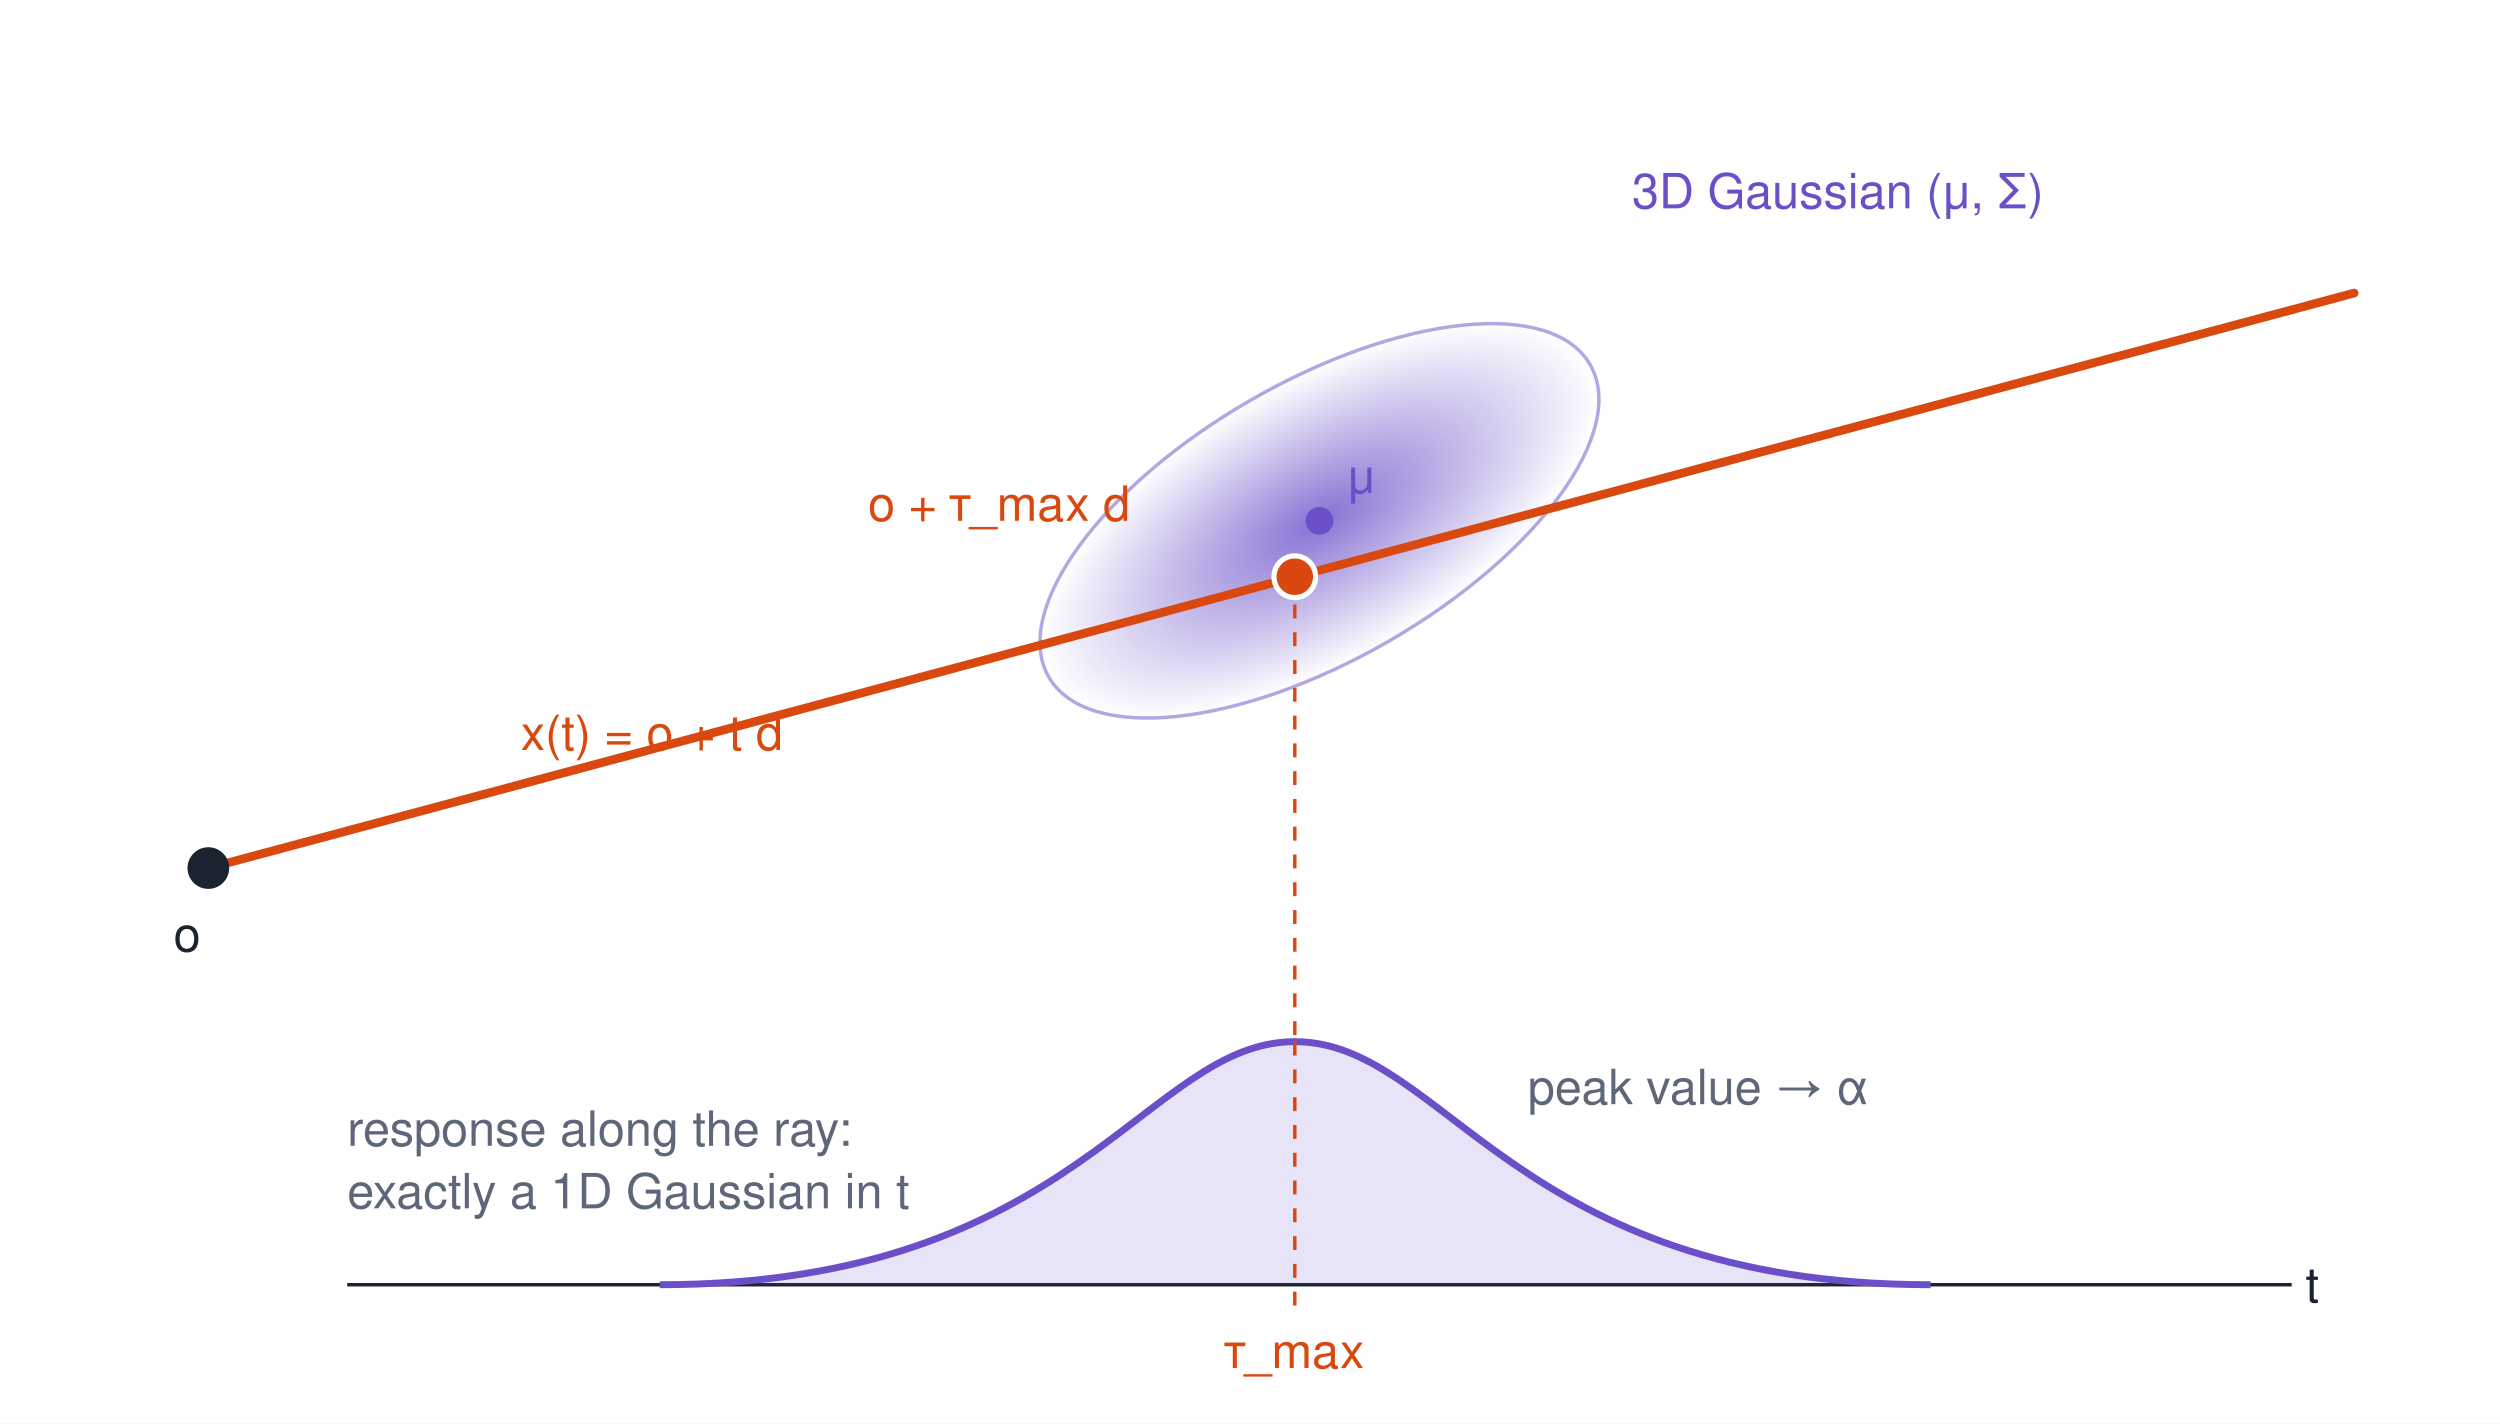
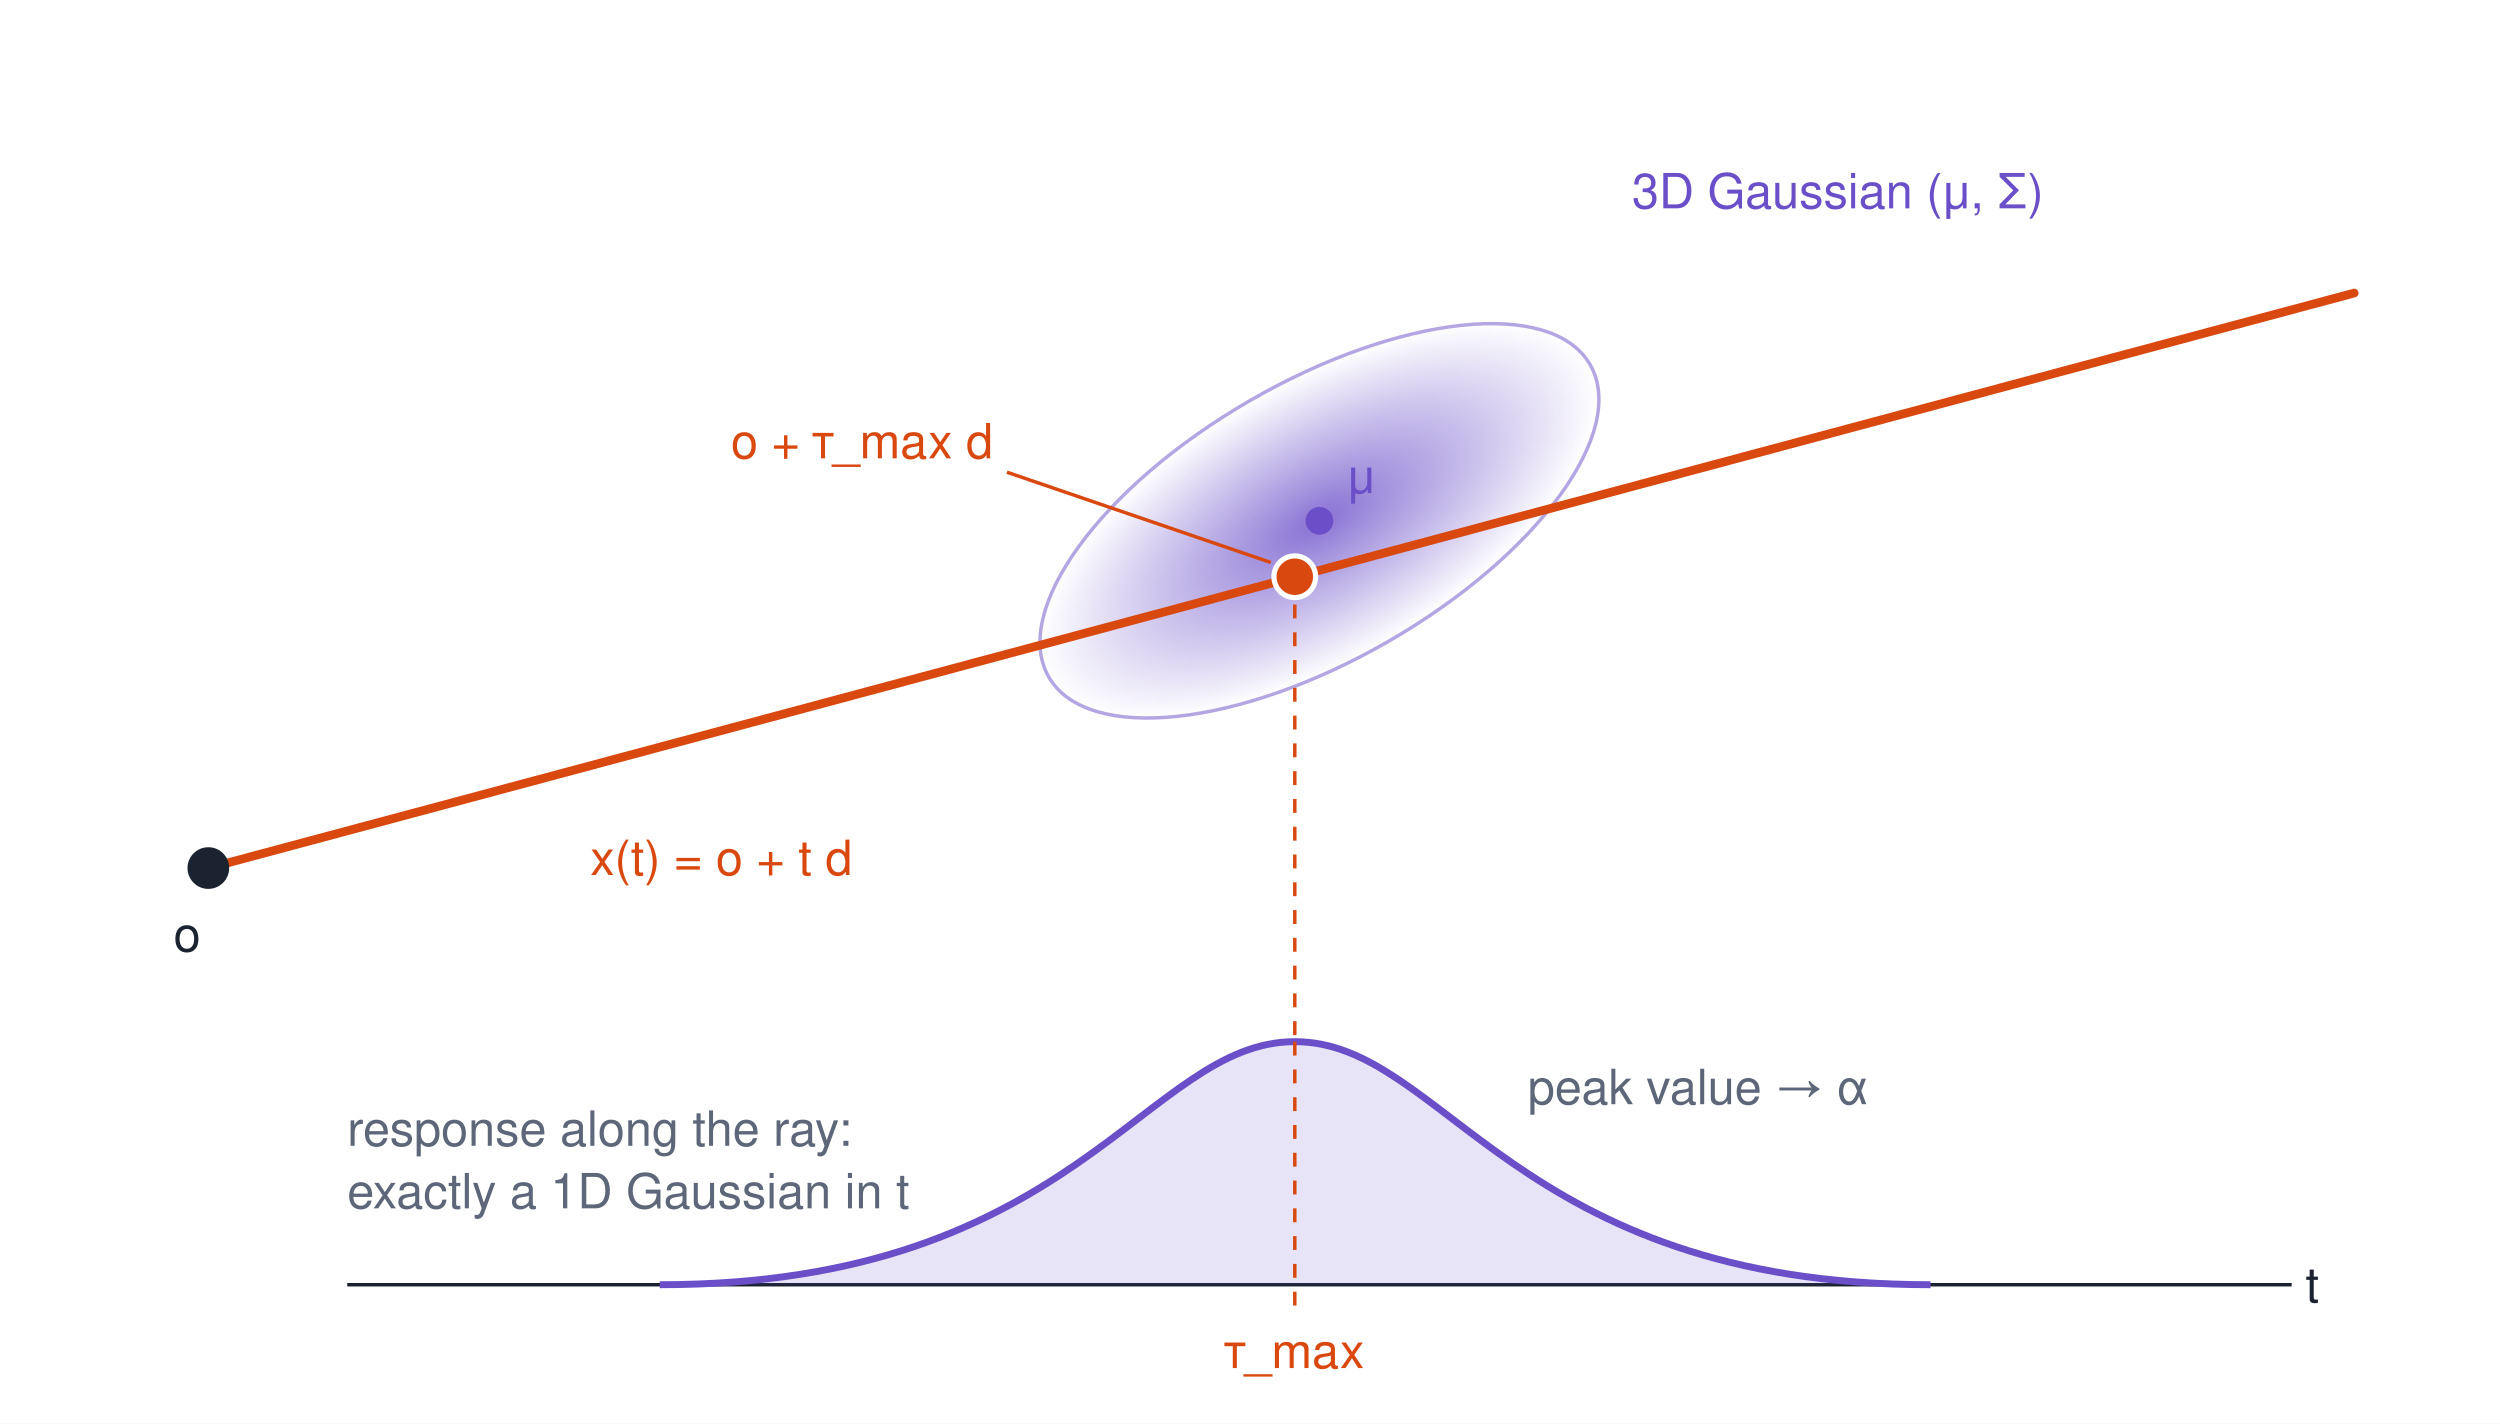
<svg xmlns="http://www.w3.org/2000/svg" viewBox="0 0 720 410" font-family="Helvetica, Arial, sans-serif" font-size="14">
  <defs>
    <radialGradient id="g">
      <stop offset="0%" stop-color="#6a4fc9" stop-opacity="0.8" />
      <stop offset="100%" stop-color="#6a4fc9" stop-opacity="0" />
    </radialGradient>
  </defs>
  <rect width="720" height="410" fill="#ffffff" />
  <ellipse cx="380" cy="150" rx="90" ry="40" transform="rotate(-30 380 150)" fill="url(#g)" stroke="#6a4fc9" stroke-opacity="0.5" />
  <circle cx="380" cy="150" r="4" fill="#6a4fc9" />
  <text x="388" y="142" fill="#6a4fc9">μ</text>
  <line x1="60" y1="250" x2="678" y2="84.4" stroke="#d9480f" stroke-width="2.5" stroke-linecap="round" />
  <circle cx="60" cy="250" r="6" fill="#1b2230" />
  <text x="50" y="274" fill="#1b2230">o</text>
-   <text x="150" y="216" fill="#d9480f">x(t) = o + t d</text>
+   <text x="170" y="252" fill="#d9480f">x(t) = o + t d</text>
  <circle cx="372.9" cy="166.1" r="6" fill="#d9480f" stroke="#ffffff" stroke-width="1.5" />
  <line x1="372.9" y1="166.1" x2="372.9" y2="300" stroke="#d9480f" stroke-dasharray="4 4" />
-   <text x="250" y="150" fill="#d9480f">o + τ_max d</text>
+   <text x="286" y="132" text-anchor="end" fill="#d9480f">o + τ_max d</text>
+   <line x1="290" y1="136" x2="366" y2="162" stroke="#d9480f" stroke-width="1" />
  <text x="470" y="60" fill="#6a4fc9">3D Gaussian (μ, Σ)</text>
  <line x1="100" y1="370" x2="660" y2="370" stroke="#1b2230" />
  <text x="664" y="375" fill="#1b2230">t</text>
  <path d="M190,370 C310,370 330,300 372.9,300 C416,300 436,370 556,370" fill="#6a4fc9" fill-opacity="0.15" stroke="#6a4fc9" stroke-width="2" />
  <line x1="372.9" y1="300" x2="372.9" y2="376" stroke="#d9480f" stroke-dasharray="4 4" />
  <text x="372.9" y="394" text-anchor="middle" fill="#d9480f">τ_max</text>
  <text x="100" y="330" fill="#5d6779">response along the ray:</text>
  <text x="100" y="348" fill="#5d6779">exactly a 1D Gaussian in t</text>
  <text x="440" y="318" fill="#5d6779">peak value → α</text>
</svg>
